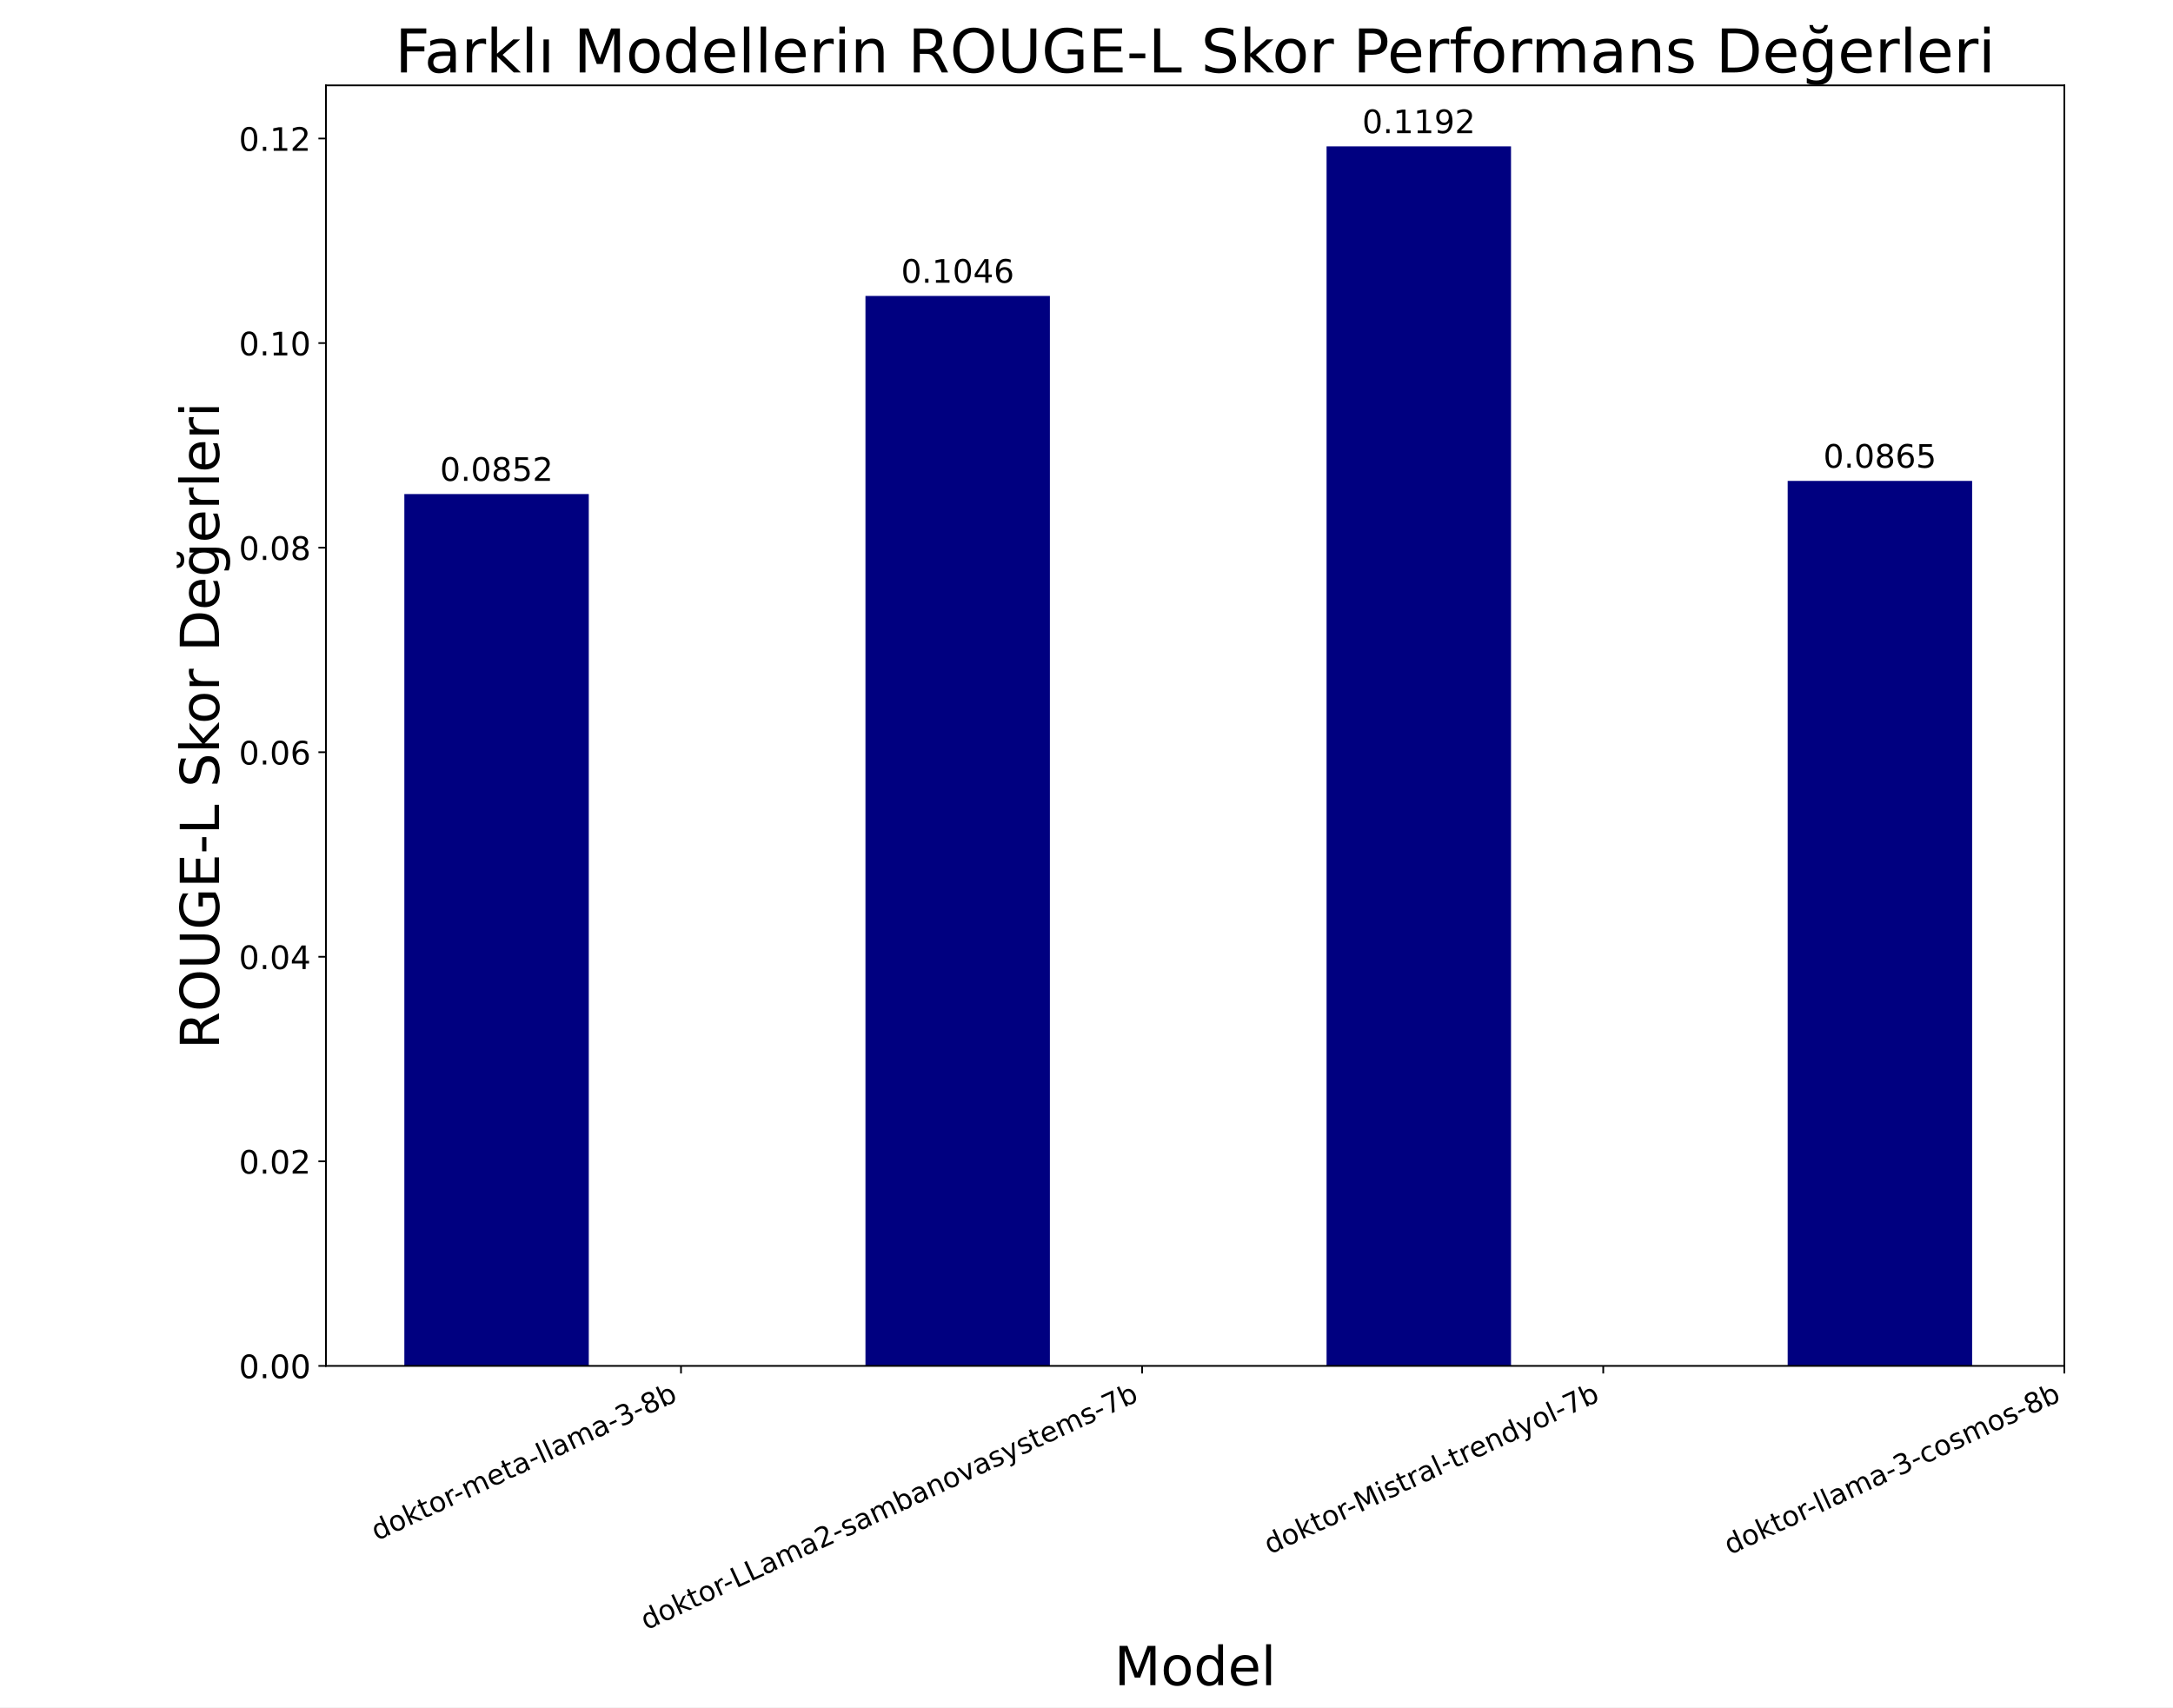
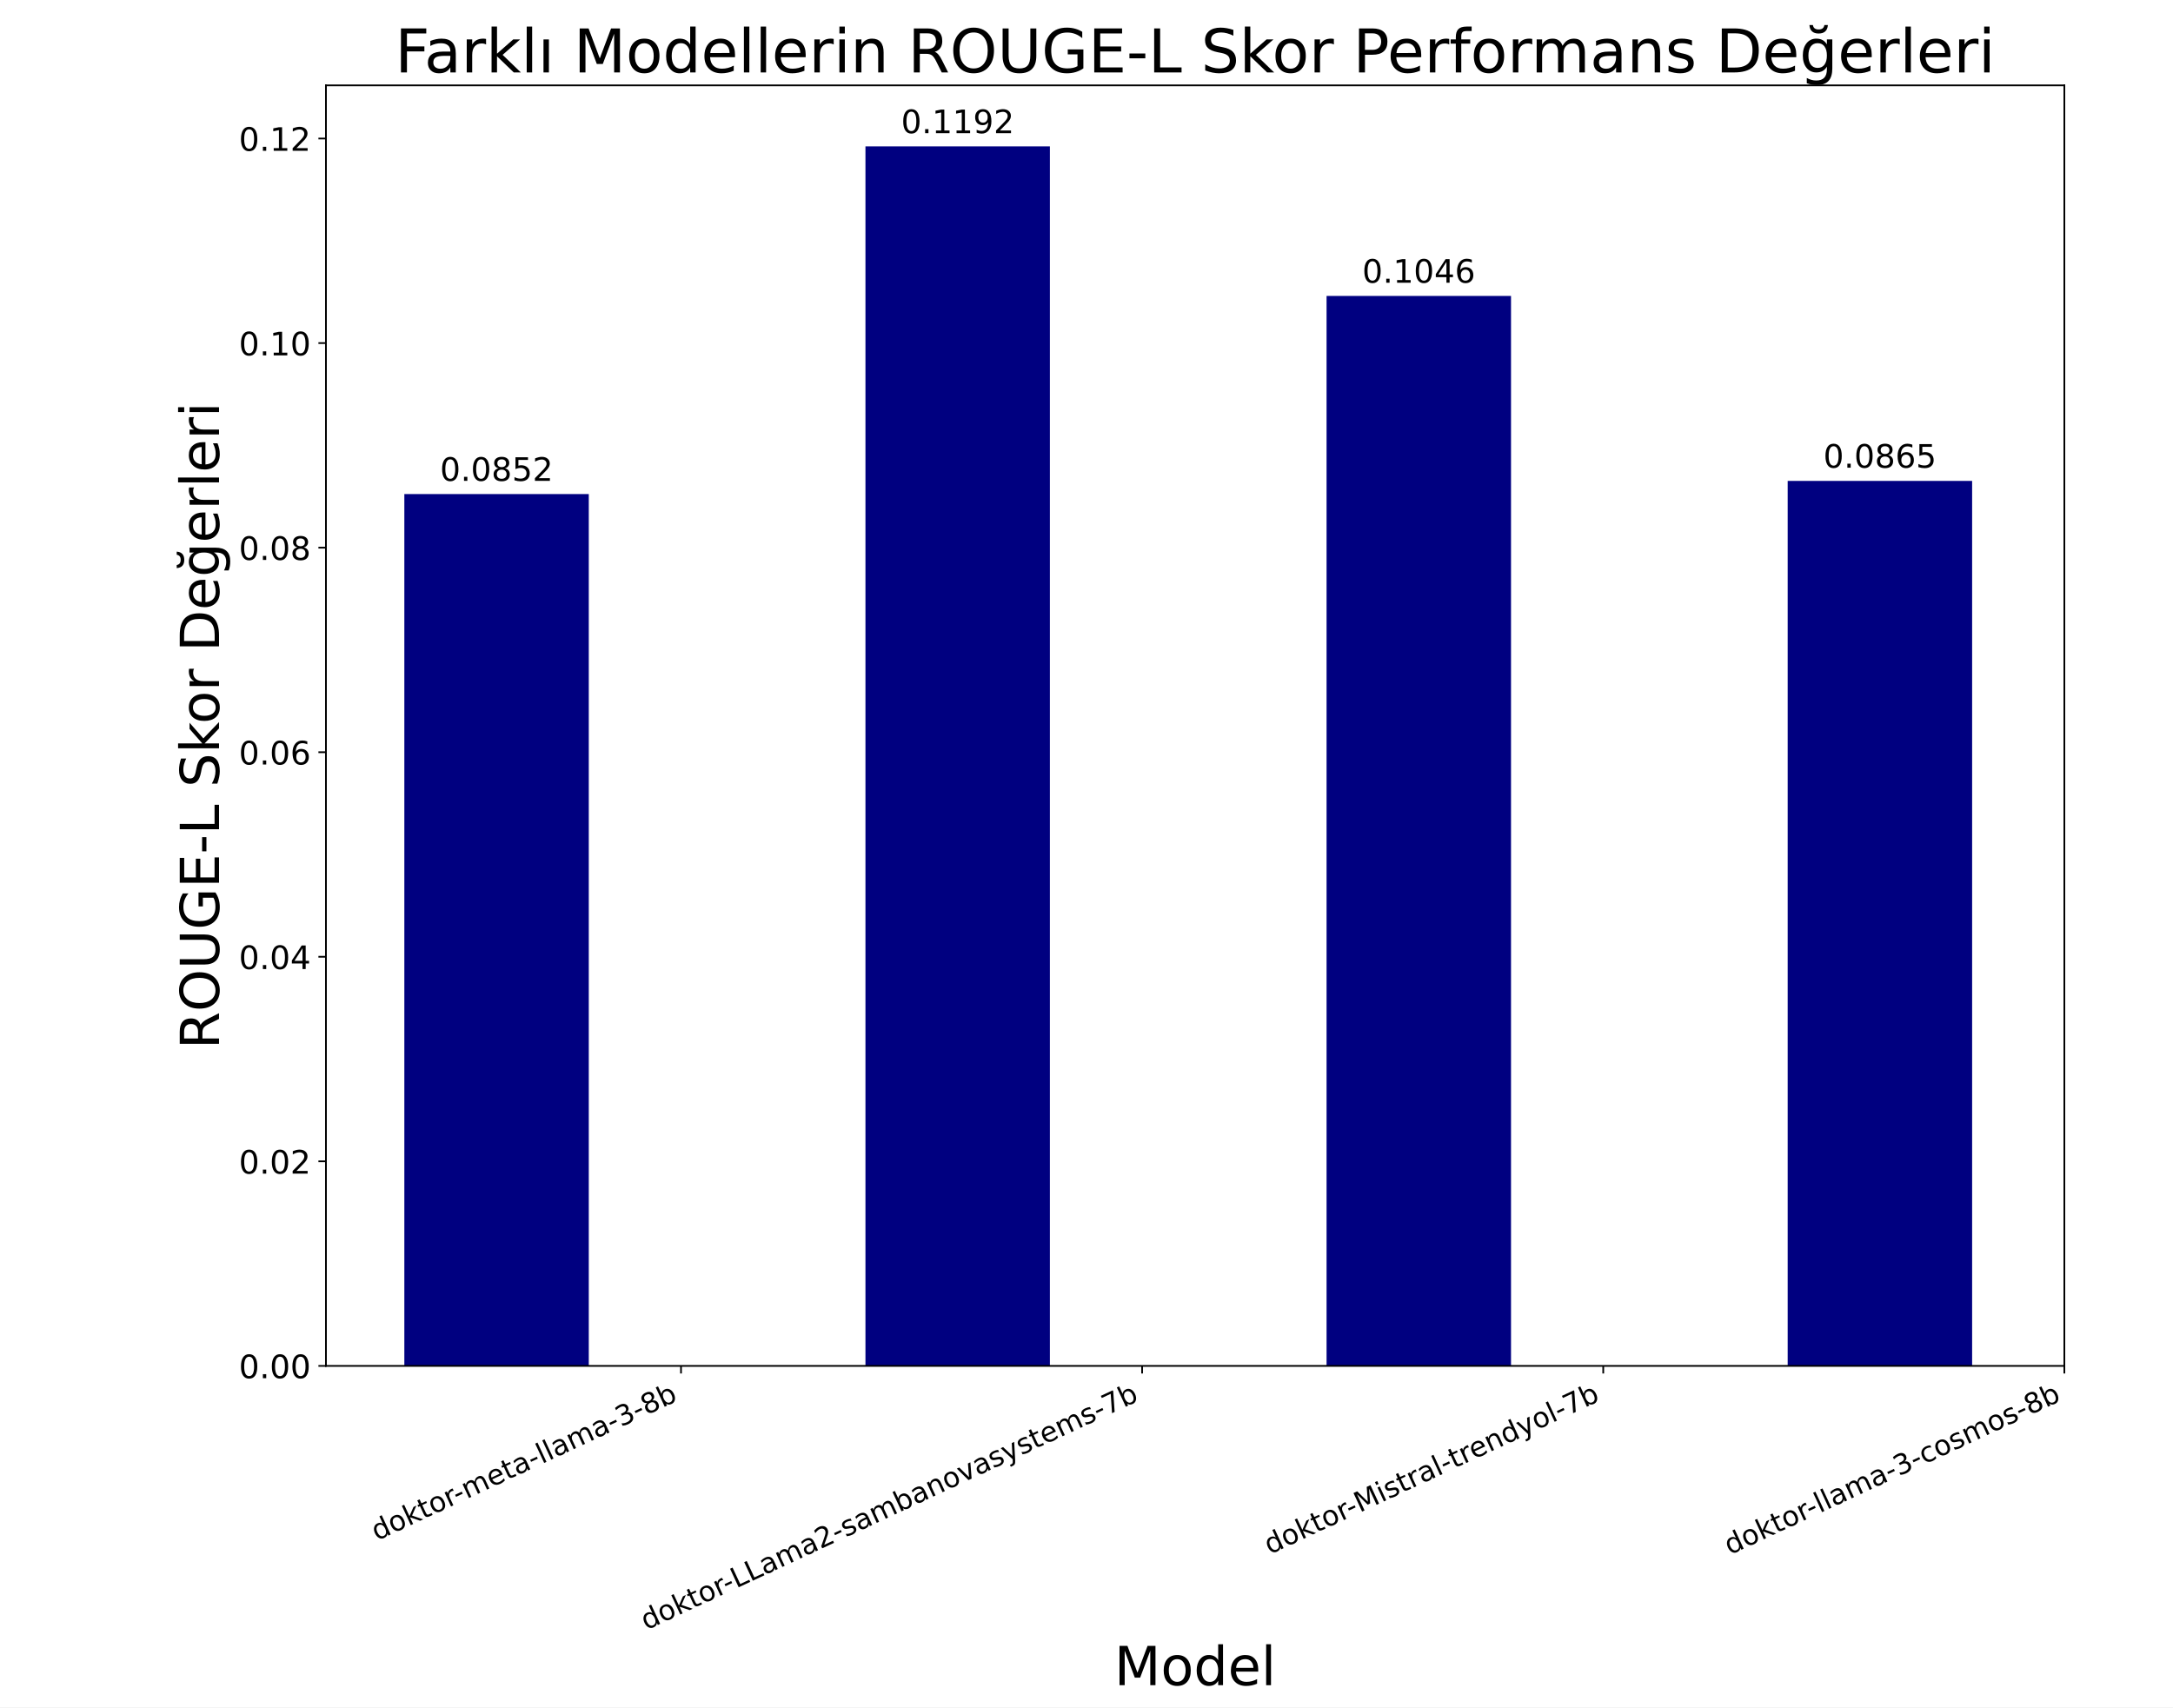
<svg xmlns="http://www.w3.org/2000/svg" xmlns:xlink="http://www.w3.org/1999/xlink" width="1008pt" height="792pt" viewBox="0 0 1008 792" version="1.1">
  <defs>
    <style type="text/css">*{stroke-linejoin: round; stroke-linecap: butt}</style>
  </defs>
  <g id="figure_1">
    <g id="patch_1">
      <path d="M 0 792  L 1008 792  L 1008 0  L 0 0  z " style="fill: #ffffff" />
    </g>
    <g id="axes_1">
      <g id="patch_2">
        <path d="M 151.2 633.6  L 957.6 633.6  L 957.6 39.6  L 151.2 39.6  z " style="fill: #ffffff" />
      </g>
      <g id="patch_3">
-         <path d="M 187.563 633.6  L 273.123 633.6  L 273.123 229.167  L 187.563 229.167  z " clip-path="url(#p9e8d9a760e)" style="fill: #000080" />
+         <path d="M 187.563 633.6  L 273.123 633.6  L 273.123 229.167  L 187.563 229.167  z " clip-path="url(#pa9867fa90c)" style="fill: #000080" />
      </g>
      <g id="patch_4">
-         <path d="M 401.462 633.6  L 487.022 633.6  L 487.022 137.268  L 401.462 137.268  z " clip-path="url(#p9e8d9a760e)" style="fill: #000080" />
+         <path d="M 401.462 633.6  L 487.022 633.6  L 487.022 67.886  L 401.462 67.886  z " clip-path="url(#pa9867fa90c)" style="fill: #000080" />
      </g>
      <g id="patch_5">
-         <path d="M 615.361 633.6  L 700.921 633.6  L 700.921 67.886  L 615.361 67.886  z " clip-path="url(#p9e8d9a760e)" style="fill: #000080" />
+         <path d="M 615.361 633.6  L 700.921 633.6  L 700.921 137.268  L 615.361 137.268  z " clip-path="url(#pa9867fa90c)" style="fill: #000080" />
      </g>
      <g id="patch_6">
-         <path d="M 829.26 633.6  L 914.82 633.6  L 914.82 223.07  L 829.26 223.07  z " clip-path="url(#p9e8d9a760e)" style="fill: #000080" />
+         <path d="M 829.26 633.6  L 914.82 633.6  L 914.82 223.07  L 829.26 223.07  z " clip-path="url(#pa9867fa90c)" style="fill: #000080" />
      </g>
      <g id="matplotlib.axis_1">
        <g id="xtick_1">
          <g id="line2d_1">
            <defs>
-               <path id="m105f33752d" d="M 0 0  L 0 3.5  " style="stroke: #000000; stroke-width: 0.8" />
+               <path id="m8696f57a0a" d="M 0 0  L 0 3.5  " style="stroke: #000000; stroke-width: 0.8" />
            </defs>
            <g>
-               <use xlink:href="#m105f33752d" x="315.902" y="633.6" style="stroke: #000000; stroke-width: 0.8" />
+               <use xlink:href="#m8696f57a0a" x="315.902" y="633.6" style="stroke: #000000; stroke-width: 0.8" />
            </g>
          </g>
          <g id="text_1">
            <g transform="translate(174.8246 714.8053) rotate(-25) scale(0.13 -0.13)">
              <defs>
                <path id="DejaVuSans-64" d="M 2906 2969  L 2906 4863  L 3481 4863  L 3481 0  L 2906 0  L 2906 525  Q 2725 213 2448 61  Q 2172 -91 1784 -91  Q 1150 -91 751 415  Q 353 922 353 1747  Q 353 2572 751 3078  Q 1150 3584 1784 3584  Q 2172 3584 2448 3432  Q 2725 3281 2906 2969  z M 947 1747  Q 947 1113 1208 752  Q 1469 391 1925 391  Q 2381 391 2643 752  Q 2906 1113 2906 1747  Q 2906 2381 2643 2742  Q 2381 3103 1925 3103  Q 1469 3103 1208 2742  Q 947 2381 947 1747  z " transform="scale(0.015625)" />
                <path id="DejaVuSans-6f" d="M 1959 3097  Q 1497 3097 1228 2736  Q 959 2375 959 1747  Q 959 1119 1226 758  Q 1494 397 1959 397  Q 2419 397 2687 759  Q 2956 1122 2956 1747  Q 2956 2369 2687 2733  Q 2419 3097 1959 3097  z M 1959 3584  Q 2709 3584 3137 3096  Q 3566 2609 3566 1747  Q 3566 888 3137 398  Q 2709 -91 1959 -91  Q 1206 -91 779 398  Q 353 888 353 1747  Q 353 2609 779 3096  Q 1206 3584 1959 3584  z " transform="scale(0.015625)" />
                <path id="DejaVuSans-6b" d="M 581 4863  L 1159 4863  L 1159 1991  L 2875 3500  L 3609 3500  L 1753 1863  L 3688 0  L 2938 0  L 1159 1709  L 1159 0  L 581 0  L 581 4863  z " transform="scale(0.015625)" />
                <path id="DejaVuSans-74" d="M 1172 4494  L 1172 3500  L 2356 3500  L 2356 3053  L 1172 3053  L 1172 1153  Q 1172 725 1289 603  Q 1406 481 1766 481  L 2356 481  L 2356 0  L 1766 0  Q 1100 0 847 248  Q 594 497 594 1153  L 594 3053  L 172 3053  L 172 3500  L 594 3500  L 594 4494  L 1172 4494  z " transform="scale(0.015625)" />
                <path id="DejaVuSans-72" d="M 2631 2963  Q 2534 3019 2420 3045  Q 2306 3072 2169 3072  Q 1681 3072 1420 2755  Q 1159 2438 1159 1844  L 1159 0  L 581 0  L 581 3500  L 1159 3500  L 1159 2956  Q 1341 3275 1631 3429  Q 1922 3584 2338 3584  Q 2397 3584 2469 3576  Q 2541 3569 2628 3553  L 2631 2963  z " transform="scale(0.015625)" />
                <path id="DejaVuSans-2d" d="M 313 2009  L 1997 2009  L 1997 1497  L 313 1497  L 313 2009  z " transform="scale(0.015625)" />
                <path id="DejaVuSans-6d" d="M 3328 2828  Q 3544 3216 3844 3400  Q 4144 3584 4550 3584  Q 5097 3584 5394 3201  Q 5691 2819 5691 2113  L 5691 0  L 5113 0  L 5113 2094  Q 5113 2597 4934 2840  Q 4756 3084 4391 3084  Q 3944 3084 3684 2787  Q 3425 2491 3425 1978  L 3425 0  L 2847 0  L 2847 2094  Q 2847 2600 2669 2842  Q 2491 3084 2119 3084  Q 1678 3084 1418 2786  Q 1159 2488 1159 1978  L 1159 0  L 581 0  L 581 3500  L 1159 3500  L 1159 2956  Q 1356 3278 1631 3431  Q 1906 3584 2284 3584  Q 2666 3584 2933 3390  Q 3200 3197 3328 2828  z " transform="scale(0.015625)" />
                <path id="DejaVuSans-65" d="M 3597 1894  L 3597 1613  L 953 1613  Q 991 1019 1311 708  Q 1631 397 2203 397  Q 2534 397 2845 478  Q 3156 559 3463 722  L 3463 178  Q 3153 47 2828 -22  Q 2503 -91 2169 -91  Q 1331 -91 842 396  Q 353 884 353 1716  Q 353 2575 817 3079  Q 1281 3584 2069 3584  Q 2775 3584 3186 3129  Q 3597 2675 3597 1894  z M 3022 2063  Q 3016 2534 2758 2815  Q 2500 3097 2075 3097  Q 1594 3097 1305 2825  Q 1016 2553 972 2059  L 3022 2063  z " transform="scale(0.015625)" />
                <path id="DejaVuSans-61" d="M 2194 1759  Q 1497 1759 1228 1600  Q 959 1441 959 1056  Q 959 750 1161 570  Q 1363 391 1709 391  Q 2188 391 2477 730  Q 2766 1069 2766 1631  L 2766 1759  L 2194 1759  z M 3341 1997  L 3341 0  L 2766 0  L 2766 531  Q 2569 213 2275 61  Q 1981 -91 1556 -91  Q 1019 -91 701 211  Q 384 513 384 1019  Q 384 1609 779 1909  Q 1175 2209 1959 2209  L 2766 2209  L 2766 2266  Q 2766 2663 2505 2880  Q 2244 3097 1772 3097  Q 1472 3097 1187 3025  Q 903 2953 641 2809  L 641 3341  Q 956 3463 1253 3523  Q 1550 3584 1831 3584  Q 2591 3584 2966 3190  Q 3341 2797 3341 1997  z " transform="scale(0.015625)" />
                <path id="DejaVuSans-6c" d="M 603 4863  L 1178 4863  L 1178 0  L 603 0  L 603 4863  z " transform="scale(0.015625)" />
                <path id="DejaVuSans-33" d="M 2597 2516  Q 3050 2419 3304 2112  Q 3559 1806 3559 1356  Q 3559 666 3084 287  Q 2609 -91 1734 -91  Q 1441 -91 1130 -33  Q 819 25 488 141  L 488 750  Q 750 597 1062 519  Q 1375 441 1716 441  Q 2309 441 2620 675  Q 2931 909 2931 1356  Q 2931 1769 2642 2001  Q 2353 2234 1838 2234  L 1294 2234  L 1294 2753  L 1863 2753  Q 2328 2753 2575 2939  Q 2822 3125 2822 3475  Q 2822 3834 2567 4026  Q 2313 4219 1838 4219  Q 1578 4219 1281 4162  Q 984 4106 628 3988  L 628 4550  Q 988 4650 1302 4700  Q 1616 4750 1894 4750  Q 2613 4750 3031 4423  Q 3450 4097 3450 3541  Q 3450 3153 3228 2886  Q 3006 2619 2597 2516  z " transform="scale(0.015625)" />
                <path id="DejaVuSans-38" d="M 2034 2216  Q 1584 2216 1326 1975  Q 1069 1734 1069 1313  Q 1069 891 1326 650  Q 1584 409 2034 409  Q 2484 409 2743 651  Q 3003 894 3003 1313  Q 3003 1734 2745 1975  Q 2488 2216 2034 2216  z M 1403 2484  Q 997 2584 770 2862  Q 544 3141 544 3541  Q 544 4100 942 4425  Q 1341 4750 2034 4750  Q 2731 4750 3128 4425  Q 3525 4100 3525 3541  Q 3525 3141 3298 2862  Q 3072 2584 2669 2484  Q 3125 2378 3379 2068  Q 3634 1759 3634 1313  Q 3634 634 3220 271  Q 2806 -91 2034 -91  Q 1263 -91 848 271  Q 434 634 434 1313  Q 434 1759 690 2068  Q 947 2378 1403 2484  z M 1172 3481  Q 1172 3119 1398 2916  Q 1625 2713 2034 2713  Q 2441 2713 2670 2916  Q 2900 3119 2900 3481  Q 2900 3844 2670 4047  Q 2441 4250 2034 4250  Q 1625 4250 1398 4047  Q 1172 3844 1172 3481  z " transform="scale(0.015625)" />
                <path id="DejaVuSans-62" d="M 3116 1747  Q 3116 2381 2855 2742  Q 2594 3103 2138 3103  Q 1681 3103 1420 2742  Q 1159 2381 1159 1747  Q 1159 1113 1420 752  Q 1681 391 2138 391  Q 2594 391 2855 752  Q 3116 1113 3116 1747  z M 1159 2969  Q 1341 3281 1617 3432  Q 1894 3584 2278 3584  Q 2916 3584 3314 3078  Q 3713 2572 3713 1747  Q 3713 922 3314 415  Q 2916 -91 2278 -91  Q 1894 -91 1617 61  Q 1341 213 1159 525  L 1159 0  L 581 0  L 581 4863  L 1159 4863  L 1159 2969  z " transform="scale(0.015625)" />
              </defs>
              <use xlink:href="#DejaVuSans-64" />
              <use xlink:href="#DejaVuSans-6f" x="63.477" />
              <use xlink:href="#DejaVuSans-6b" x="124.658" />
              <use xlink:href="#DejaVuSans-74" x="182.568" />
              <use xlink:href="#DejaVuSans-6f" x="221.777" />
              <use xlink:href="#DejaVuSans-72" x="282.959" />
              <use xlink:href="#DejaVuSans-2d" x="317.697" />
              <use xlink:href="#DejaVuSans-6d" x="353.781" />
              <use xlink:href="#DejaVuSans-65" x="451.193" />
              <use xlink:href="#DejaVuSans-74" x="512.717" />
              <use xlink:href="#DejaVuSans-61" x="551.926" />
              <use xlink:href="#DejaVuSans-2d" x="613.205" />
              <use xlink:href="#DejaVuSans-6c" x="649.289" />
              <use xlink:href="#DejaVuSans-6c" x="677.072" />
              <use xlink:href="#DejaVuSans-61" x="704.855" />
              <use xlink:href="#DejaVuSans-6d" x="766.135" />
              <use xlink:href="#DejaVuSans-61" x="863.547" />
              <use xlink:href="#DejaVuSans-2d" x="924.826" />
              <use xlink:href="#DejaVuSans-33" x="960.91" />
              <use xlink:href="#DejaVuSans-2d" x="1024.533" />
              <use xlink:href="#DejaVuSans-38" x="1060.617" />
              <use xlink:href="#DejaVuSans-62" x="1124.24" />
            </g>
          </g>
        </g>
        <g id="xtick_2">
          <g id="line2d_2">
            <g>
-               <use xlink:href="#m105f33752d" x="529.802" y="633.6" style="stroke: #000000; stroke-width: 0.8" />
+               <use xlink:href="#m8696f57a0a" x="529.802" y="633.6" style="stroke: #000000; stroke-width: 0.8" />
            </g>
          </g>
          <g id="text_2">
            <g transform="translate(299.8212 756.2613) rotate(-25) scale(0.13 -0.13)">
              <defs>
                <path id="DejaVuSans-4c" d="M 628 4666  L 1259 4666  L 1259 531  L 3531 531  L 3531 0  L 628 0  L 628 4666  z " transform="scale(0.015625)" />
                <path id="DejaVuSans-32" d="M 1228 531  L 3431 531  L 3431 0  L 469 0  L 469 531  Q 828 903 1448 1529  Q 2069 2156 2228 2338  Q 2531 2678 2651 2914  Q 2772 3150 2772 3378  Q 2772 3750 2511 3984  Q 2250 4219 1831 4219  Q 1534 4219 1204 4116  Q 875 4013 500 3803  L 500 4441  Q 881 4594 1212 4672  Q 1544 4750 1819 4750  Q 2544 4750 2975 4387  Q 3406 4025 3406 3419  Q 3406 3131 3298 2873  Q 3191 2616 2906 2266  Q 2828 2175 2409 1742  Q 1991 1309 1228 531  z " transform="scale(0.015625)" />
                <path id="DejaVuSans-73" d="M 2834 3397  L 2834 2853  Q 2591 2978 2328 3040  Q 2066 3103 1784 3103  Q 1356 3103 1142 2972  Q 928 2841 928 2578  Q 928 2378 1081 2264  Q 1234 2150 1697 2047  L 1894 2003  Q 2506 1872 2764 1633  Q 3022 1394 3022 966  Q 3022 478 2636 193  Q 2250 -91 1575 -91  Q 1294 -91 989 -36  Q 684 19 347 128  L 347 722  Q 666 556 975 473  Q 1284 391 1588 391  Q 1994 391 2212 530  Q 2431 669 2431 922  Q 2431 1156 2273 1281  Q 2116 1406 1581 1522  L 1381 1569  Q 847 1681 609 1914  Q 372 2147 372 2553  Q 372 3047 722 3315  Q 1072 3584 1716 3584  Q 2034 3584 2315 3537  Q 2597 3491 2834 3397  z " transform="scale(0.015625)" />
                <path id="DejaVuSans-6e" d="M 3513 2113  L 3513 0  L 2938 0  L 2938 2094  Q 2938 2591 2744 2837  Q 2550 3084 2163 3084  Q 1697 3084 1428 2787  Q 1159 2491 1159 1978  L 1159 0  L 581 0  L 581 3500  L 1159 3500  L 1159 2956  Q 1366 3272 1645 3428  Q 1925 3584 2291 3584  Q 2894 3584 3203 3211  Q 3513 2838 3513 2113  z " transform="scale(0.015625)" />
                <path id="DejaVuSans-76" d="M 191 3500  L 800 3500  L 1894 563  L 2988 3500  L 3597 3500  L 2284 0  L 1503 0  L 191 3500  z " transform="scale(0.015625)" />
                <path id="DejaVuSans-79" d="M 2059 -325  Q 1816 -950 1584 -1140  Q 1353 -1331 966 -1331  L 506 -1331  L 506 -850  L 844 -850  Q 1081 -850 1212 -737  Q 1344 -625 1503 -206  L 1606 56  L 191 3500  L 800 3500  L 1894 763  L 2988 3500  L 3597 3500  L 2059 -325  z " transform="scale(0.015625)" />
                <path id="DejaVuSans-37" d="M 525 4666  L 3525 4666  L 3525 4397  L 1831 0  L 1172 0  L 2766 4134  L 525 4134  L 525 4666  z " transform="scale(0.015625)" />
              </defs>
              <use xlink:href="#DejaVuSans-64" />
              <use xlink:href="#DejaVuSans-6f" x="63.477" />
              <use xlink:href="#DejaVuSans-6b" x="124.658" />
              <use xlink:href="#DejaVuSans-74" x="182.568" />
              <use xlink:href="#DejaVuSans-6f" x="221.777" />
              <use xlink:href="#DejaVuSans-72" x="282.959" />
              <use xlink:href="#DejaVuSans-2d" x="317.697" />
              <use xlink:href="#DejaVuSans-4c" x="353.781" />
              <use xlink:href="#DejaVuSans-4c" x="409.494" />
              <use xlink:href="#DejaVuSans-61" x="465.207" />
              <use xlink:href="#DejaVuSans-6d" x="526.486" />
              <use xlink:href="#DejaVuSans-61" x="623.898" />
              <use xlink:href="#DejaVuSans-32" x="685.178" />
              <use xlink:href="#DejaVuSans-2d" x="748.801" />
              <use xlink:href="#DejaVuSans-73" x="784.885" />
              <use xlink:href="#DejaVuSans-61" x="836.984" />
              <use xlink:href="#DejaVuSans-6d" x="898.264" />
              <use xlink:href="#DejaVuSans-62" x="995.676" />
              <use xlink:href="#DejaVuSans-61" x="1059.152" />
              <use xlink:href="#DejaVuSans-6e" x="1120.432" />
              <use xlink:href="#DejaVuSans-6f" x="1183.811" />
              <use xlink:href="#DejaVuSans-76" x="1244.992" />
              <use xlink:href="#DejaVuSans-61" x="1304.172" />
              <use xlink:href="#DejaVuSans-73" x="1365.451" />
              <use xlink:href="#DejaVuSans-79" x="1417.551" />
              <use xlink:href="#DejaVuSans-73" x="1476.73" />
              <use xlink:href="#DejaVuSans-74" x="1528.83" />
              <use xlink:href="#DejaVuSans-65" x="1568.039" />
              <use xlink:href="#DejaVuSans-6d" x="1629.562" />
              <use xlink:href="#DejaVuSans-73" x="1726.975" />
              <use xlink:href="#DejaVuSans-2d" x="1779.074" />
              <use xlink:href="#DejaVuSans-37" x="1815.158" />
              <use xlink:href="#DejaVuSans-62" x="1878.781" />
            </g>
          </g>
        </g>
        <g id="xtick_3">
          <g id="line2d_3">
            <g>
-               <use xlink:href="#m105f33752d" x="743.701" y="633.6" style="stroke: #000000; stroke-width: 0.8" />
+               <use xlink:href="#m8696f57a0a" x="743.701" y="633.6" style="stroke: #000000; stroke-width: 0.8" />
            </g>
          </g>
          <g id="text_3">
            <g transform="translate(589.0166 721.1501) rotate(-25) scale(0.13 -0.13)">
              <defs>
                <path id="DejaVuSans-4d" d="M 628 4666  L 1569 4666  L 2759 1491  L 3956 4666  L 4897 4666  L 4897 0  L 4281 0  L 4281 4097  L 3078 897  L 2444 897  L 1241 4097  L 1241 0  L 628 0  L 628 4666  z " transform="scale(0.015625)" />
                <path id="DejaVuSans-69" d="M 603 3500  L 1178 3500  L 1178 0  L 603 0  L 603 3500  z M 603 4863  L 1178 4863  L 1178 4134  L 603 4134  L 603 4863  z " transform="scale(0.015625)" />
              </defs>
              <use xlink:href="#DejaVuSans-64" />
              <use xlink:href="#DejaVuSans-6f" x="63.477" />
              <use xlink:href="#DejaVuSans-6b" x="124.658" />
              <use xlink:href="#DejaVuSans-74" x="182.568" />
              <use xlink:href="#DejaVuSans-6f" x="221.777" />
              <use xlink:href="#DejaVuSans-72" x="282.959" />
              <use xlink:href="#DejaVuSans-2d" x="317.697" />
              <use xlink:href="#DejaVuSans-4d" x="353.781" />
              <use xlink:href="#DejaVuSans-69" x="440.061" />
              <use xlink:href="#DejaVuSans-73" x="467.844" />
              <use xlink:href="#DejaVuSans-74" x="519.943" />
              <use xlink:href="#DejaVuSans-72" x="559.152" />
              <use xlink:href="#DejaVuSans-61" x="600.266" />
              <use xlink:href="#DejaVuSans-6c" x="661.545" />
              <use xlink:href="#DejaVuSans-2d" x="689.328" />
              <use xlink:href="#DejaVuSans-74" x="725.412" />
              <use xlink:href="#DejaVuSans-72" x="764.621" />
              <use xlink:href="#DejaVuSans-65" x="803.484" />
              <use xlink:href="#DejaVuSans-6e" x="865.008" />
              <use xlink:href="#DejaVuSans-64" x="928.387" />
              <use xlink:href="#DejaVuSans-79" x="991.863" />
              <use xlink:href="#DejaVuSans-6f" x="1051.043" />
              <use xlink:href="#DejaVuSans-6c" x="1112.225" />
              <use xlink:href="#DejaVuSans-2d" x="1140.008" />
              <use xlink:href="#DejaVuSans-37" x="1176.092" />
              <use xlink:href="#DejaVuSans-62" x="1239.715" />
            </g>
          </g>
        </g>
        <g id="xtick_4">
          <g id="line2d_4">
            <g>
-               <use xlink:href="#m105f33752d" x="957.6" y="633.6" style="stroke: #000000; stroke-width: 0.8" />
+               <use xlink:href="#m8696f57a0a" x="957.6" y="633.6" style="stroke: #000000; stroke-width: 0.8" />
            </g>
          </g>
          <g id="text_4">
            <g transform="translate(802.439 721.3724) rotate(-25) scale(0.13 -0.13)">
              <defs>
                <path id="DejaVuSans-63" d="M 3122 3366  L 3122 2828  Q 2878 2963 2633 3030  Q 2388 3097 2138 3097  Q 1578 3097 1268 2742  Q 959 2388 959 1747  Q 959 1106 1268 751  Q 1578 397 2138 397  Q 2388 397 2633 464  Q 2878 531 3122 666  L 3122 134  Q 2881 22 2623 -34  Q 2366 -91 2075 -91  Q 1284 -91 818 406  Q 353 903 353 1747  Q 353 2603 823 3093  Q 1294 3584 2113 3584  Q 2378 3584 2631 3529  Q 2884 3475 3122 3366  z " transform="scale(0.015625)" />
              </defs>
              <use xlink:href="#DejaVuSans-64" />
              <use xlink:href="#DejaVuSans-6f" x="63.477" />
              <use xlink:href="#DejaVuSans-6b" x="124.658" />
              <use xlink:href="#DejaVuSans-74" x="182.568" />
              <use xlink:href="#DejaVuSans-6f" x="221.777" />
              <use xlink:href="#DejaVuSans-72" x="282.959" />
              <use xlink:href="#DejaVuSans-2d" x="317.697" />
              <use xlink:href="#DejaVuSans-6c" x="353.781" />
              <use xlink:href="#DejaVuSans-6c" x="381.564" />
              <use xlink:href="#DejaVuSans-61" x="409.348" />
              <use xlink:href="#DejaVuSans-6d" x="470.627" />
              <use xlink:href="#DejaVuSans-61" x="568.039" />
              <use xlink:href="#DejaVuSans-2d" x="629.318" />
              <use xlink:href="#DejaVuSans-33" x="665.402" />
              <use xlink:href="#DejaVuSans-2d" x="729.025" />
              <use xlink:href="#DejaVuSans-63" x="765.109" />
              <use xlink:href="#DejaVuSans-6f" x="820.09" />
              <use xlink:href="#DejaVuSans-73" x="881.271" />
              <use xlink:href="#DejaVuSans-6d" x="933.371" />
              <use xlink:href="#DejaVuSans-6f" x="1030.783" />
              <use xlink:href="#DejaVuSans-73" x="1091.965" />
              <use xlink:href="#DejaVuSans-2d" x="1144.064" />
              <use xlink:href="#DejaVuSans-38" x="1180.148" />
              <use xlink:href="#DejaVuSans-62" x="1243.771" />
            </g>
          </g>
        </g>
        <g id="text_5">
          <g transform="translate(516.8668 781.7077) scale(0.25 -0.25)">
            <use xlink:href="#DejaVuSans-4d" />
            <use xlink:href="#DejaVuSans-6f" x="86.279" />
            <use xlink:href="#DejaVuSans-64" x="147.461" />
            <use xlink:href="#DejaVuSans-65" x="210.938" />
            <use xlink:href="#DejaVuSans-6c" x="272.461" />
          </g>
        </g>
      </g>
      <g id="matplotlib.axis_2">
        <g id="ytick_1">
          <g id="line2d_5">
            <defs>
-               <path id="mcd21318b09" d="M 0 0  L -3.5 0  " style="stroke: #000000; stroke-width: 0.8" />
+               <path id="m269ba7e72b" d="M 0 0  L -3.5 0  " style="stroke: #000000; stroke-width: 0.8" />
            </defs>
            <g>
-               <use xlink:href="#mcd21318b09" x="151.2" y="633.6" style="stroke: #000000; stroke-width: 0.8" />
+               <use xlink:href="#m269ba7e72b" x="151.2" y="633.6" style="stroke: #000000; stroke-width: 0.8" />
            </g>
          </g>
          <g id="text_6">
            <g transform="translate(110.8016 639.2988) scale(0.15 -0.15)">
              <defs>
                <path id="DejaVuSans-30" d="M 2034 4250  Q 1547 4250 1301 3770  Q 1056 3291 1056 2328  Q 1056 1369 1301 889  Q 1547 409 2034 409  Q 2525 409 2770 889  Q 3016 1369 3016 2328  Q 3016 3291 2770 3770  Q 2525 4250 2034 4250  z M 2034 4750  Q 2819 4750 3233 4129  Q 3647 3509 3647 2328  Q 3647 1150 3233 529  Q 2819 -91 2034 -91  Q 1250 -91 836 529  Q 422 1150 422 2328  Q 422 3509 836 4129  Q 1250 4750 2034 4750  z " transform="scale(0.015625)" />
                <path id="DejaVuSans-2e" d="M 684 794  L 1344 794  L 1344 0  L 684 0  L 684 794  z " transform="scale(0.015625)" />
              </defs>
              <use xlink:href="#DejaVuSans-30" />
              <use xlink:href="#DejaVuSans-2e" x="63.623" />
              <use xlink:href="#DejaVuSans-30" x="95.41" />
              <use xlink:href="#DejaVuSans-30" x="159.033" />
            </g>
          </g>
        </g>
        <g id="ytick_2">
          <g id="line2d_6">
            <g>
-               <use xlink:href="#mcd21318b09" x="151.2" y="538.709" style="stroke: #000000; stroke-width: 0.8" />
+               <use xlink:href="#m269ba7e72b" x="151.2" y="538.709" style="stroke: #000000; stroke-width: 0.8" />
            </g>
          </g>
          <g id="text_7">
            <g transform="translate(110.8016 544.4077) scale(0.15 -0.15)">
              <use xlink:href="#DejaVuSans-30" />
              <use xlink:href="#DejaVuSans-2e" x="63.623" />
              <use xlink:href="#DejaVuSans-30" x="95.41" />
              <use xlink:href="#DejaVuSans-32" x="159.033" />
            </g>
          </g>
        </g>
        <g id="ytick_3">
          <g id="line2d_7">
            <g>
-               <use xlink:href="#mcd21318b09" x="151.2" y="443.818" style="stroke: #000000; stroke-width: 0.8" />
+               <use xlink:href="#m269ba7e72b" x="151.2" y="443.818" style="stroke: #000000; stroke-width: 0.8" />
            </g>
          </g>
          <g id="text_8">
            <g transform="translate(110.8016 449.5166) scale(0.15 -0.15)">
              <defs>
                <path id="DejaVuSans-34" d="M 2419 4116  L 825 1625  L 2419 1625  L 2419 4116  z M 2253 4666  L 3047 4666  L 3047 1625  L 3713 1625  L 3713 1100  L 3047 1100  L 3047 0  L 2419 0  L 2419 1100  L 313 1100  L 313 1709  L 2253 4666  z " transform="scale(0.015625)" />
              </defs>
              <use xlink:href="#DejaVuSans-30" />
              <use xlink:href="#DejaVuSans-2e" x="63.623" />
              <use xlink:href="#DejaVuSans-30" x="95.41" />
              <use xlink:href="#DejaVuSans-34" x="159.033" />
            </g>
          </g>
        </g>
        <g id="ytick_4">
          <g id="line2d_8">
            <g>
-               <use xlink:href="#mcd21318b09" x="151.2" y="348.927" style="stroke: #000000; stroke-width: 0.8" />
+               <use xlink:href="#m269ba7e72b" x="151.2" y="348.927" style="stroke: #000000; stroke-width: 0.8" />
            </g>
          </g>
          <g id="text_9">
            <g transform="translate(110.8016 354.6255) scale(0.15 -0.15)">
              <defs>
                <path id="DejaVuSans-36" d="M 2113 2584  Q 1688 2584 1439 2293  Q 1191 2003 1191 1497  Q 1191 994 1439 701  Q 1688 409 2113 409  Q 2538 409 2786 701  Q 3034 994 3034 1497  Q 3034 2003 2786 2293  Q 2538 2584 2113 2584  z M 3366 4563  L 3366 3988  Q 3128 4100 2886 4159  Q 2644 4219 2406 4219  Q 1781 4219 1451 3797  Q 1122 3375 1075 2522  Q 1259 2794 1537 2939  Q 1816 3084 2150 3084  Q 2853 3084 3261 2657  Q 3669 2231 3669 1497  Q 3669 778 3244 343  Q 2819 -91 2113 -91  Q 1303 -91 875 529  Q 447 1150 447 2328  Q 447 3434 972 4092  Q 1497 4750 2381 4750  Q 2619 4750 2861 4703  Q 3103 4656 3366 4563  z " transform="scale(0.015625)" />
              </defs>
              <use xlink:href="#DejaVuSans-30" />
              <use xlink:href="#DejaVuSans-2e" x="63.623" />
              <use xlink:href="#DejaVuSans-30" x="95.41" />
              <use xlink:href="#DejaVuSans-36" x="159.033" />
            </g>
          </g>
        </g>
        <g id="ytick_5">
          <g id="line2d_9">
            <g>
-               <use xlink:href="#mcd21318b09" x="151.2" y="254.036" style="stroke: #000000; stroke-width: 0.8" />
+               <use xlink:href="#m269ba7e72b" x="151.2" y="254.036" style="stroke: #000000; stroke-width: 0.8" />
            </g>
          </g>
          <g id="text_10">
            <g transform="translate(110.8016 259.7344) scale(0.15 -0.15)">
              <use xlink:href="#DejaVuSans-30" />
              <use xlink:href="#DejaVuSans-2e" x="63.623" />
              <use xlink:href="#DejaVuSans-30" x="95.41" />
              <use xlink:href="#DejaVuSans-38" x="159.033" />
            </g>
          </g>
        </g>
        <g id="ytick_6">
          <g id="line2d_10">
            <g>
-               <use xlink:href="#mcd21318b09" x="151.2" y="159.144" style="stroke: #000000; stroke-width: 0.8" />
+               <use xlink:href="#m269ba7e72b" x="151.2" y="159.144" style="stroke: #000000; stroke-width: 0.8" />
            </g>
          </g>
          <g id="text_11">
            <g transform="translate(110.8016 164.8433) scale(0.15 -0.15)">
              <defs>
                <path id="DejaVuSans-31" d="M 794 531  L 1825 531  L 1825 4091  L 703 3866  L 703 4441  L 1819 4666  L 2450 4666  L 2450 531  L 3481 531  L 3481 0  L 794 0  L 794 531  z " transform="scale(0.015625)" />
              </defs>
              <use xlink:href="#DejaVuSans-30" />
              <use xlink:href="#DejaVuSans-2e" x="63.623" />
              <use xlink:href="#DejaVuSans-31" x="95.41" />
              <use xlink:href="#DejaVuSans-30" x="159.033" />
            </g>
          </g>
        </g>
        <g id="ytick_7">
          <g id="line2d_11">
            <g>
-               <use xlink:href="#mcd21318b09" x="151.2" y="64.253" style="stroke: #000000; stroke-width: 0.8" />
+               <use xlink:href="#m269ba7e72b" x="151.2" y="64.253" style="stroke: #000000; stroke-width: 0.8" />
            </g>
          </g>
          <g id="text_12">
            <g transform="translate(110.8016 69.95217) scale(0.15 -0.15)">
              <use xlink:href="#DejaVuSans-30" />
              <use xlink:href="#DejaVuSans-2e" x="63.623" />
              <use xlink:href="#DejaVuSans-31" x="95.41" />
              <use xlink:href="#DejaVuSans-32" x="159.033" />
            </g>
          </g>
        </g>
        <g id="text_13">
          <g transform="translate(101.6023 486.643) rotate(-90) scale(0.25 -0.25)">
            <defs>
              <path id="DejaVuSans-52" d="M 2841 2188  Q 3044 2119 3236 1894  Q 3428 1669 3622 1275  L 4263 0  L 3584 0  L 2988 1197  Q 2756 1666 2539 1819  Q 2322 1972 1947 1972  L 1259 1972  L 1259 0  L 628 0  L 628 4666  L 2053 4666  Q 2853 4666 3247 4331  Q 3641 3997 3641 3322  Q 3641 2881 3436 2590  Q 3231 2300 2841 2188  z M 1259 4147  L 1259 2491  L 2053 2491  Q 2509 2491 2742 2702  Q 2975 2913 2975 3322  Q 2975 3731 2742 3939  Q 2509 4147 2053 4147  L 1259 4147  z " transform="scale(0.015625)" />
              <path id="DejaVuSans-4f" d="M 2522 4238  Q 1834 4238 1429 3725  Q 1025 3213 1025 2328  Q 1025 1447 1429 934  Q 1834 422 2522 422  Q 3209 422 3611 934  Q 4013 1447 4013 2328  Q 4013 3213 3611 3725  Q 3209 4238 2522 4238  z M 2522 4750  Q 3503 4750 4090 4092  Q 4678 3434 4678 2328  Q 4678 1225 4090 567  Q 3503 -91 2522 -91  Q 1538 -91 948 565  Q 359 1222 359 2328  Q 359 3434 948 4092  Q 1538 4750 2522 4750  z " transform="scale(0.015625)" />
              <path id="DejaVuSans-55" d="M 556 4666  L 1191 4666  L 1191 1831  Q 1191 1081 1462 751  Q 1734 422 2344 422  Q 2950 422 3222 751  Q 3494 1081 3494 1831  L 3494 4666  L 4128 4666  L 4128 1753  Q 4128 841 3676 375  Q 3225 -91 2344 -91  Q 1459 -91 1007 375  Q 556 841 556 1753  L 556 4666  z " transform="scale(0.015625)" />
              <path id="DejaVuSans-47" d="M 3809 666  L 3809 1919  L 2778 1919  L 2778 2438  L 4434 2438  L 4434 434  Q 4069 175 3628 42  Q 3188 -91 2688 -91  Q 1594 -91 976 548  Q 359 1188 359 2328  Q 359 3472 976 4111  Q 1594 4750 2688 4750  Q 3144 4750 3555 4637  Q 3966 4525 4313 4306  L 4313 3634  Q 3963 3931 3569 4081  Q 3175 4231 2741 4231  Q 1884 4231 1454 3753  Q 1025 3275 1025 2328  Q 1025 1384 1454 906  Q 1884 428 2741 428  Q 3075 428 3337 486  Q 3600 544 3809 666  z " transform="scale(0.015625)" />
              <path id="DejaVuSans-45" d="M 628 4666  L 3578 4666  L 3578 4134  L 1259 4134  L 1259 2753  L 3481 2753  L 3481 2222  L 1259 2222  L 1259 531  L 3634 531  L 3634 0  L 628 0  L 628 4666  z " transform="scale(0.015625)" />
              <path id="DejaVuSans-20" transform="scale(0.015625)" />
              <path id="DejaVuSans-53" d="M 3425 4513  L 3425 3897  Q 3066 4069 2747 4153  Q 2428 4238 2131 4238  Q 1616 4238 1336 4038  Q 1056 3838 1056 3469  Q 1056 3159 1242 3001  Q 1428 2844 1947 2747  L 2328 2669  Q 3034 2534 3370 2195  Q 3706 1856 3706 1288  Q 3706 609 3251 259  Q 2797 -91 1919 -91  Q 1588 -91 1214 -16  Q 841 59 441 206  L 441 856  Q 825 641 1194 531  Q 1563 422 1919 422  Q 2459 422 2753 634  Q 3047 847 3047 1241  Q 3047 1584 2836 1778  Q 2625 1972 2144 2069  L 1759 2144  Q 1053 2284 737 2584  Q 422 2884 422 3419  Q 422 4038 858 4394  Q 1294 4750 2059 4750  Q 2388 4750 2728 4690  Q 3069 4631 3425 4513  z " transform="scale(0.015625)" />
              <path id="DejaVuSans-44" d="M 1259 4147  L 1259 519  L 2022 519  Q 2988 519 3436 956  Q 3884 1394 3884 2338  Q 3884 3275 3436 3711  Q 2988 4147 2022 4147  L 1259 4147  z M 628 4666  L 1925 4666  Q 3281 4666 3915 4102  Q 4550 3538 4550 2338  Q 4550 1131 3912 565  Q 3275 0 1925 0  L 628 0  L 628 4666  z " transform="scale(0.015625)" />
              <path id="DejaVuSans-11f" d="M 2906 1791  Q 2906 2416 2648 2759  Q 2391 3103 1925 3103  Q 1463 3103 1205 2759  Q 947 2416 947 1791  Q 947 1169 1205 825  Q 1463 481 1925 481  Q 2391 481 2648 825  Q 2906 1169 2906 1791  z M 3481 434  Q 3481 -459 3084 -895  Q 2688 -1331 1869 -1331  Q 1566 -1331 1297 -1286  Q 1028 -1241 775 -1147  L 775 -588  Q 1028 -725 1275 -790  Q 1522 -856 1778 -856  Q 2344 -856 2625 -561  Q 2906 -266 2906 331  L 2906 616  Q 2728 306 2450 153  Q 2172 0 1784 0  Q 1141 0 747 490  Q 353 981 353 1791  Q 353 2603 747 3093  Q 1141 3584 1784 3584  Q 2172 3584 2450 3431  Q 2728 3278 2906 2969  L 2906 3500  L 3481 3500  L 3481 434  z M 1054 5025  L 1423 5025  Q 1457 4791 1608 4673  Q 1760 4556 2032 4556  Q 2301 4556 2451 4672  Q 2601 4788 2641 5025  L 3010 5025  Q 2979 4578 2732 4353  Q 2485 4128 2032 4128  Q 1579 4128 1332 4353  Q 1085 4578 1054 5025  z " transform="scale(0.015625)" />
            </defs>
            <use xlink:href="#DejaVuSans-52" />
            <use xlink:href="#DejaVuSans-4f" x="69.482" />
            <use xlink:href="#DejaVuSans-55" x="148.193" />
            <use xlink:href="#DejaVuSans-47" x="221.387" />
            <use xlink:href="#DejaVuSans-45" x="298.877" />
            <use xlink:href="#DejaVuSans-2d" x="362.061" />
            <use xlink:href="#DejaVuSans-4c" x="398.145" />
            <use xlink:href="#DejaVuSans-20" x="453.857" />
            <use xlink:href="#DejaVuSans-53" x="485.645" />
            <use xlink:href="#DejaVuSans-6b" x="549.121" />
            <use xlink:href="#DejaVuSans-6f" x="603.406" />
            <use xlink:href="#DejaVuSans-72" x="664.588" />
            <use xlink:href="#DejaVuSans-20" x="705.701" />
            <use xlink:href="#DejaVuSans-44" x="737.488" />
            <use xlink:href="#DejaVuSans-65" x="814.49" />
            <use xlink:href="#DejaVuSans-11f" x="876.014" />
            <use xlink:href="#DejaVuSans-65" x="939.49" />
            <use xlink:href="#DejaVuSans-72" x="1001.014" />
            <use xlink:href="#DejaVuSans-6c" x="1042.127" />
            <use xlink:href="#DejaVuSans-65" x="1069.91" />
            <use xlink:href="#DejaVuSans-72" x="1131.434" />
            <use xlink:href="#DejaVuSans-69" x="1172.547" />
          </g>
        </g>
      </g>
      <g id="patch_7">
        <path d="M 151.2 633.6  L 151.2 39.6  " style="fill: none; stroke: #000000; stroke-width: 0.8; stroke-linejoin: miter; stroke-linecap: square" />
      </g>
      <g id="patch_8">
        <path d="M 957.6 633.6  L 957.6 39.6  " style="fill: none; stroke: #000000; stroke-width: 0.8; stroke-linejoin: miter; stroke-linecap: square" />
      </g>
      <g id="patch_9">
        <path d="M 151.2 633.6  L 957.6 633.6  " style="fill: none; stroke: #000000; stroke-width: 0.8; stroke-linejoin: miter; stroke-linecap: square" />
      </g>
      <g id="patch_10">
        <path d="M 151.2 39.6  L 957.6 39.6  " style="fill: none; stroke: #000000; stroke-width: 0.8; stroke-linejoin: miter; stroke-linecap: square" />
      </g>
      <g id="text_14">
        <g transform="translate(204.0997 223.0477) scale(0.15 -0.15)">
          <defs>
            <path id="DejaVuSans-35" d="M 691 4666  L 3169 4666  L 3169 4134  L 1269 4134  L 1269 2991  Q 1406 3038 1543 3061  Q 1681 3084 1819 3084  Q 2600 3084 3056 2656  Q 3513 2228 3513 1497  Q 3513 744 3044 326  Q 2575 -91 1722 -91  Q 1428 -91 1123 -41  Q 819 9 494 109  L 494 744  Q 775 591 1075 516  Q 1375 441 1709 441  Q 2250 441 2565 725  Q 2881 1009 2881 1497  Q 2881 1984 2565 2268  Q 2250 2553 1709 2553  Q 1456 2553 1204 2497  Q 953 2441 691 2322  L 691 4666  z " transform="scale(0.015625)" />
          </defs>
          <use xlink:href="#DejaVuSans-30" />
          <use xlink:href="#DejaVuSans-2e" x="63.623" />
          <use xlink:href="#DejaVuSans-30" x="95.41" />
          <use xlink:href="#DejaVuSans-38" x="159.033" />
          <use xlink:href="#DejaVuSans-35" x="222.656" />
          <use xlink:href="#DejaVuSans-32" x="286.279" />
        </g>
      </g>
      <g id="text_15">
-         <g transform="translate(417.9989 131.1481) scale(0.15 -0.15)">
-           <use xlink:href="#DejaVuSans-30" />
-           <use xlink:href="#DejaVuSans-2e" x="63.623" />
-           <use xlink:href="#DejaVuSans-31" x="95.41" />
-           <use xlink:href="#DejaVuSans-30" x="159.033" />
-           <use xlink:href="#DejaVuSans-34" x="222.656" />
-           <use xlink:href="#DejaVuSans-36" x="286.279" />
-         </g>
-       </g>
-       <g id="text_16">
-         <g transform="translate(631.8981 61.76618) scale(0.15 -0.15)">
+         <g transform="translate(417.9989 61.76618) scale(0.15 -0.15)">
          <defs>
            <path id="DejaVuSans-39" d="M 703 97  L 703 672  Q 941 559 1184 500  Q 1428 441 1663 441  Q 2288 441 2617 861  Q 2947 1281 2994 2138  Q 2813 1869 2534 1725  Q 2256 1581 1919 1581  Q 1219 1581 811 2004  Q 403 2428 403 3163  Q 403 3881 828 4315  Q 1253 4750 1959 4750  Q 2769 4750 3195 4129  Q 3622 3509 3622 2328  Q 3622 1225 3098 567  Q 2575 -91 1691 -91  Q 1453 -91 1209 -44  Q 966 3 703 97  z M 1959 2075  Q 2384 2075 2632 2365  Q 2881 2656 2881 3163  Q 2881 3666 2632 3958  Q 2384 4250 1959 4250  Q 1534 4250 1286 3958  Q 1038 3666 1038 3163  Q 1038 2656 1286 2365  Q 1534 2075 1959 2075  z " transform="scale(0.015625)" />
          </defs>
          <use xlink:href="#DejaVuSans-30" />
          <use xlink:href="#DejaVuSans-2e" x="63.623" />
          <use xlink:href="#DejaVuSans-31" x="95.41" />
          <use xlink:href="#DejaVuSans-31" x="159.033" />
          <use xlink:href="#DejaVuSans-39" x="222.656" />
          <use xlink:href="#DejaVuSans-32" x="286.279" />
+         </g>
+       </g>
+       <g id="text_16">
+         <g transform="translate(631.8981 131.1481) scale(0.15 -0.15)">
+           <use xlink:href="#DejaVuSans-30" />
+           <use xlink:href="#DejaVuSans-2e" x="63.623" />
+           <use xlink:href="#DejaVuSans-31" x="95.41" />
+           <use xlink:href="#DejaVuSans-30" x="159.033" />
+           <use xlink:href="#DejaVuSans-34" x="222.656" />
+           <use xlink:href="#DejaVuSans-36" x="286.279" />
        </g>
      </g>
      <g id="text_17">
        <g transform="translate(845.7974 216.9504) scale(0.15 -0.15)">
          <use xlink:href="#DejaVuSans-30" />
          <use xlink:href="#DejaVuSans-2e" x="63.623" />
          <use xlink:href="#DejaVuSans-30" x="95.41" />
          <use xlink:href="#DejaVuSans-38" x="159.033" />
          <use xlink:href="#DejaVuSans-36" x="222.656" />
          <use xlink:href="#DejaVuSans-35" x="286.279" />
        </g>
      </g>
      <g id="text_18">
        <g transform="translate(183.26 33.6) scale(0.28 -0.28)">
          <defs>
            <path id="DejaVuSans-46" d="M 628 4666  L 3309 4666  L 3309 4134  L 1259 4134  L 1259 2759  L 3109 2759  L 3109 2228  L 1259 2228  L 1259 0  L 628 0  L 628 4666  z " transform="scale(0.015625)" />
            <path id="DejaVuSans-131" d="M 603 3500  L 1178 3500  L 1178 0  L 603 0  L 603 3500  z M 891 3584  L 891 3584  z " transform="scale(0.015625)" />
            <path id="DejaVuSans-50" d="M 1259 4147  L 1259 2394  L 2053 2394  Q 2494 2394 2734 2622  Q 2975 2850 2975 3272  Q 2975 3691 2734 3919  Q 2494 4147 2053 4147  L 1259 4147  z M 628 4666  L 2053 4666  Q 2838 4666 3239 4311  Q 3641 3956 3641 3272  Q 3641 2581 3239 2228  Q 2838 1875 2053 1875  L 1259 1875  L 1259 0  L 628 0  L 628 4666  z " transform="scale(0.015625)" />
            <path id="DejaVuSans-66" d="M 2375 4863  L 2375 4384  L 1825 4384  Q 1516 4384 1395 4259  Q 1275 4134 1275 3809  L 1275 3500  L 2222 3500  L 2222 3053  L 1275 3053  L 1275 0  L 697 0  L 697 3053  L 147 3053  L 147 3500  L 697 3500  L 697 3744  Q 697 4328 969 4595  Q 1241 4863 1831 4863  L 2375 4863  z " transform="scale(0.015625)" />
          </defs>
          <use xlink:href="#DejaVuSans-46" />
          <use xlink:href="#DejaVuSans-61" x="48.395" />
          <use xlink:href="#DejaVuSans-72" x="109.674" />
          <use xlink:href="#DejaVuSans-6b" x="150.787" />
          <use xlink:href="#DejaVuSans-6c" x="208.697" />
          <use xlink:href="#DejaVuSans-131" x="236.48" />
          <use xlink:href="#DejaVuSans-20" x="264.264" />
          <use xlink:href="#DejaVuSans-4d" x="296.051" />
          <use xlink:href="#DejaVuSans-6f" x="382.33" />
          <use xlink:href="#DejaVuSans-64" x="443.512" />
          <use xlink:href="#DejaVuSans-65" x="506.988" />
          <use xlink:href="#DejaVuSans-6c" x="568.512" />
          <use xlink:href="#DejaVuSans-6c" x="596.295" />
          <use xlink:href="#DejaVuSans-65" x="624.078" />
          <use xlink:href="#DejaVuSans-72" x="685.602" />
          <use xlink:href="#DejaVuSans-69" x="726.715" />
          <use xlink:href="#DejaVuSans-6e" x="754.498" />
          <use xlink:href="#DejaVuSans-20" x="817.877" />
          <use xlink:href="#DejaVuSans-52" x="849.664" />
          <use xlink:href="#DejaVuSans-4f" x="919.146" />
          <use xlink:href="#DejaVuSans-55" x="997.857" />
          <use xlink:href="#DejaVuSans-47" x="1071.051" />
          <use xlink:href="#DejaVuSans-45" x="1148.541" />
          <use xlink:href="#DejaVuSans-2d" x="1211.725" />
          <use xlink:href="#DejaVuSans-4c" x="1247.809" />
          <use xlink:href="#DejaVuSans-20" x="1303.521" />
          <use xlink:href="#DejaVuSans-53" x="1335.309" />
          <use xlink:href="#DejaVuSans-6b" x="1398.785" />
          <use xlink:href="#DejaVuSans-6f" x="1453.07" />
          <use xlink:href="#DejaVuSans-72" x="1514.252" />
          <use xlink:href="#DejaVuSans-20" x="1555.365" />
          <use xlink:href="#DejaVuSans-50" x="1587.152" />
          <use xlink:href="#DejaVuSans-65" x="1643.83" />
          <use xlink:href="#DejaVuSans-72" x="1705.354" />
          <use xlink:href="#DejaVuSans-66" x="1746.467" />
          <use xlink:href="#DejaVuSans-6f" x="1781.672" />
          <use xlink:href="#DejaVuSans-72" x="1842.854" />
          <use xlink:href="#DejaVuSans-6d" x="1882.217" />
          <use xlink:href="#DejaVuSans-61" x="1979.629" />
          <use xlink:href="#DejaVuSans-6e" x="2040.908" />
          <use xlink:href="#DejaVuSans-73" x="2104.287" />
          <use xlink:href="#DejaVuSans-20" x="2156.387" />
          <use xlink:href="#DejaVuSans-44" x="2188.174" />
          <use xlink:href="#DejaVuSans-65" x="2265.176" />
          <use xlink:href="#DejaVuSans-11f" x="2326.699" />
          <use xlink:href="#DejaVuSans-65" x="2390.176" />
          <use xlink:href="#DejaVuSans-72" x="2451.699" />
          <use xlink:href="#DejaVuSans-6c" x="2492.812" />
          <use xlink:href="#DejaVuSans-65" x="2520.596" />
          <use xlink:href="#DejaVuSans-72" x="2582.119" />
          <use xlink:href="#DejaVuSans-69" x="2623.232" />
        </g>
      </g>
    </g>
  </g>
  <defs>
-     <clipPath id="p9e8d9a760e">
+     <clipPath id="pa9867fa90c">
      <rect x="151.2" y="39.6" width="806.4" height="594" />
    </clipPath>
  </defs>
</svg>
